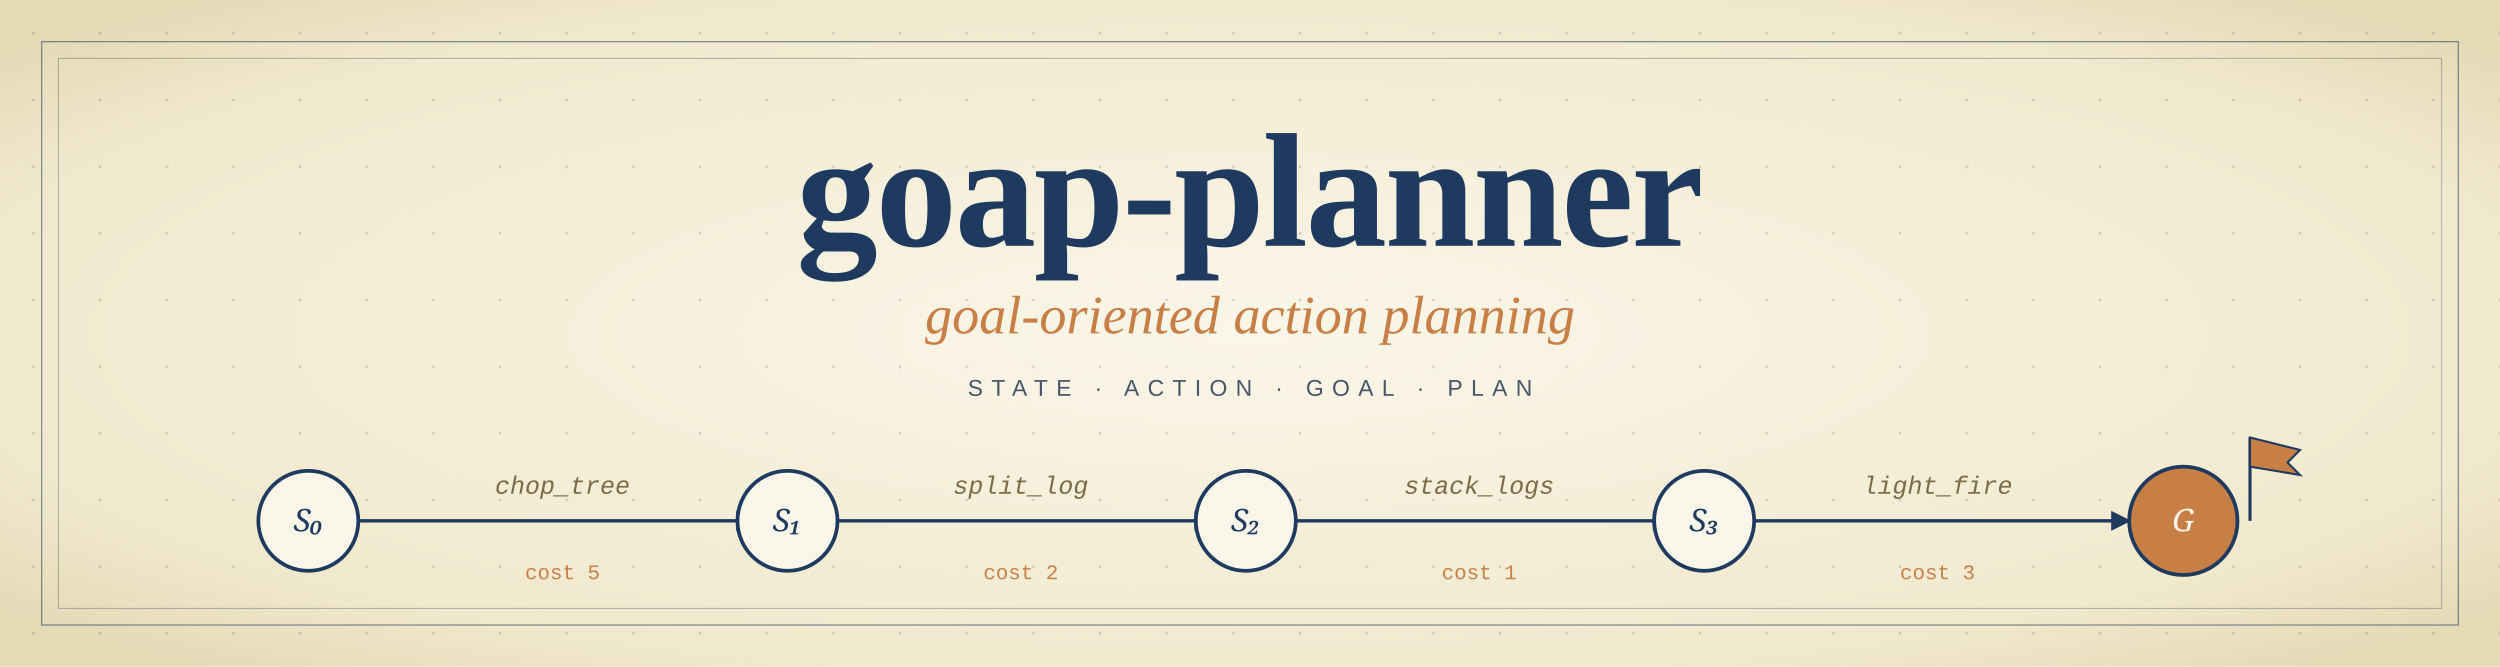
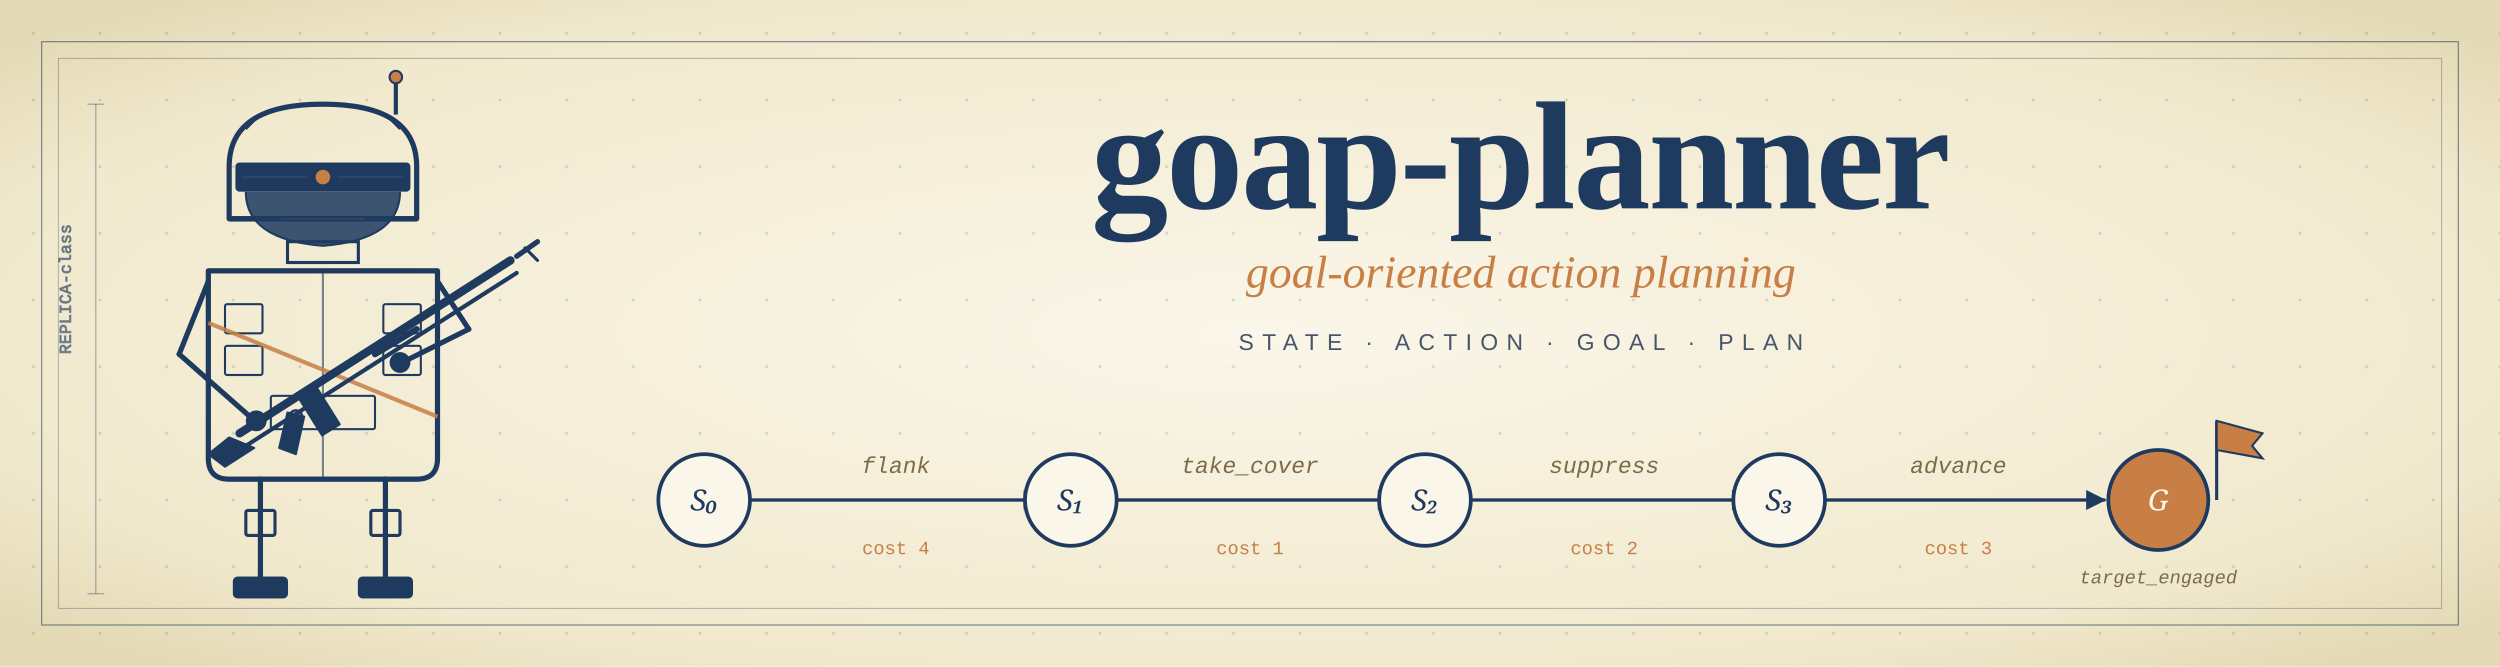
<svg xmlns="http://www.w3.org/2000/svg" viewBox="0 0 1200 320" preserveAspectRatio="xMidYMid meet" role="img" aria-label="goap-planner — goal-oriented action planning">
  <defs>
    <radialGradient id="parchment" cx="50%" cy="50%" r="65%">
      <stop offset="0%" stop-color="#FAF6E9" />
      <stop offset="80%" stop-color="#F1E9CD" />
      <stop offset="100%" stop-color="#E5DAB6" />
    </radialGradient>
    <pattern id="grid" width="32" height="32" patternUnits="userSpaceOnUse">
      <circle cx="16" cy="16" r="0.7" fill="#3A3530" fill-opacity="0.18" />
    </pattern>
    <marker id="arrow-navy" viewBox="0 0 10 10" refX="9" refY="5" markerWidth="6" markerHeight="6" orient="auto-start-reverse">
      <path d="M0,0 L10,5 L0,10 Z" fill="#1E3A5F" />
    </marker>
  </defs>
  <rect width="1200" height="320" fill="url(#parchment)" />
  <rect width="1200" height="320" fill="url(#grid)" />
  <rect x="20" y="20" width="1160" height="280" fill="none" stroke="#1E3A5F" stroke-width="0.6" stroke-opacity="0.55" />
  <rect x="28" y="28" width="1144" height="264" fill="none" stroke="#1E3A5F" stroke-width="0.4" stroke-opacity="0.4" />
+   <line x1="190" y1="40" x2="190" y2="55" stroke="#1E3A5F" stroke-width="2" />
+   <circle cx="190" cy="37" r="3" fill="#C77F45" stroke="#1E3A5F" stroke-width="1" />
+   <path d="M 110 105            L 110 80            Q 110 50  155 50            Q 200 50  200 80            L 200 105 Z" fill="none" stroke="#1E3A5F" stroke-width="2.5" stroke-linejoin="round" />
+   <line x1="110" y1="105" x2="200" y2="105" stroke="#1E3A5F" stroke-width="2.5" />
+   <rect x="113" y="78" width="84" height="14" rx="2" fill="#1E3A5F" stroke="none" />
+   <circle cx="155" cy="85" r="3.5" fill="#C77F45" stroke="none" />
+   <line x1="116" y1="85" x2="148" y2="85" stroke="#3A4A66" stroke-width="0.6" />
+   <line x1="162" y1="85" x2="194" y2="85" stroke="#3A4A66" stroke-width="0.6" />
+   <line x1="118" y1="62" x2="125" y2="55" stroke="#1E3A5F" stroke-width="1" />
+   <line x1="192" y1="62" x2="185" y2="55" stroke="#1E3A5F" stroke-width="1" />
+   <path d="M 118 92            Q 118 115  155 118            Q 192 115  192 92" fill="#1E3A5F" fill-opacity="0.85" stroke="#1E3A5F" stroke-width="1" />
+   <line x1="135" y1="105" x2="175" y2="105" stroke="#3A4A66" stroke-width="0.6" />
+   <rect x="138" y="116" width="34" height="10" fill="none" stroke="#1E3A5F" stroke-width="1.5" />
+   <path d="M 100 130            L 100 220            Q 100 230  110 230            L 200 230            Q 210 230  210 220            L 210 130            Z" fill="none" stroke="#1E3A5F" stroke-width="2.5" stroke-linejoin="round" />
+   <line x1="155" y1="130" x2="155" y2="230" stroke="#1E3A5F" stroke-width="1" stroke-opacity="0.6" />
+   <g stroke="#1E3A5F" stroke-width="1" fill="none">
+     <rect x="108" y="146" width="18" height="14" rx="1" />
+     <rect x="108" y="166" width="18" height="14" rx="1" />
+     <rect x="184" y="146" width="18" height="14" rx="1" />
+     <rect x="184" y="166" width="18" height="14" rx="1" />
+     <rect x="130" y="190" width="50" height="16" rx="1" />
+   </g>
+   <line x1="100" y1="155" x2="210" y2="200" stroke="#C77F45" stroke-width="2" stroke-opacity="0.85" />
+   <g stroke="#1E3A5F" stroke-width="2.5" stroke-linecap="round" fill="none">
+     <line x1="100" y1="135" x2="86" y2="170" />
+     <line x1="86" y1="170" x2="120" y2="200" />
+   </g>
+   <circle cx="123" cy="202" r="5" fill="#1E3A5F" stroke="none" />
+   <g stroke="#1E3A5F" stroke-width="2.5" stroke-linecap="round" fill="none">
+     <line x1="210" y1="135" x2="225" y2="158" />
+     <line x1="225" y1="158" x2="195" y2="173" />
+   </g>
+   <circle cx="192" cy="174" r="5" fill="#1E3A5F" stroke="none" />
+   <g stroke="#1E3A5F" stroke-linejoin="round" stroke-linecap="round">
+     <line x1="115" y1="208" x2="245" y2="125" stroke-width="4" />
+     <line x1="118" y1="214" x2="248" y2="131" stroke-width="2" />
+     <path d="M 110 210 L 100 218 L 108 224 L 122 215 Z" fill="#1E3A5F" stroke="#1E3A5F" stroke-width="1" />
+     <path d="M 138 198 L 134 215 L 142 218 L 146 200 Z" fill="#1E3A5F" stroke="#1E3A5F" stroke-width="1" />
+     <circle cx="142" cy="200" r="3" fill="none" stroke="#1E3A5F" stroke-width="1.2" />
+     <rect x="148" y="186" width="10" height="22" fill="#1E3A5F" stroke="#1E3A5F" stroke-width="1" transform="rotate(-32 153 197)" />
+     <line x1="180" y1="170" x2="200" y2="158" stroke-width="3" />
+     <line x1="248" y1="123" x2="258" y2="116" stroke-width="2.5" />
+     <line x1="252" y1="119" x2="258" y2="125" stroke-width="1.5" />
+   </g>
+   <g stroke="#1E3A5F" stroke-width="2.5" fill="none" stroke-linejoin="round" stroke-linecap="round">
+     <line x1="125" y1="230" x2="125" y2="278" />
+     <line x1="185" y1="230" x2="185" y2="278" />
+     <rect x="113" y="278" width="24" height="8" rx="1" fill="#1E3A5F" />
+     <rect x="173" y="278" width="24" height="8" rx="1" fill="#1E3A5F" />
+     <rect x="118" y="245" width="14" height="12" rx="1" fill="none" stroke-width="1.5" />
+     <rect x="178" y="245" width="14" height="12" rx="1" fill="none" stroke-width="1.5" />
+   </g>
+   <g stroke="#1E3A5F" stroke-width="0.5" stroke-opacity="0.45" fill="#1E3A5F" fill-opacity="0.55" font-family="'Courier New', monospace" font-size="8">
+     <line x1="46" y1="50" x2="46" y2="285" />
+     <line x1="42" y1="50" x2="50" y2="50" />
+     <line x1="42" y1="285" x2="50" y2="285" />
+     <text x="34" y="170" transform="rotate(-90,34,170)">REPLICA-class</text>
+   </g>
  <g text-anchor="middle">
-     <text x="600" y="118" font-family="Georgia, 'Times New Roman', serif" font-size="78" font-weight="bold" fill="#1E3A5F" letter-spacing="-1">goap-planner</text>
-     <text x="600" y="160" font-family="Georgia, 'Times New Roman', serif" font-size="26" font-style="italic" fill="#C77F45">goal-oriented action planning</text>
-     <text x="600" y="190" font-family="'Helvetica Neue', Arial, sans-serif" font-size="11" fill="#475569" letter-spacing="4">STATE  ·  ACTION  ·  GOAL  ·  PLAN</text>
+     <text x="730" y="100" font-family="Georgia, 'Times New Roman', serif" font-size="74" font-weight="bold" fill="#1E3A5F" letter-spacing="-1">goap-planner</text>
+     <text x="730" y="138" font-family="Georgia, 'Times New Roman', serif" font-size="22" font-style="italic" fill="#C77F45">goal-oriented action planning</text>
+     <text x="730" y="168" font-family="'Helvetica Neue', Arial, sans-serif" font-size="11" fill="#475569" letter-spacing="4">STATE  ·  ACTION  ·  GOAL  ·  PLAN</text>
  </g>
  <g stroke="#1E3A5F" stroke-width="1.6" fill="none" stroke-linecap="round">
-     <line x1="172" y1="250" x2="362" y2="250" marker-end="url(#arrow-navy)" />
-     <line x1="392" y1="250" x2="582" y2="250" marker-end="url(#arrow-navy)" />
-     <line x1="612" y1="250" x2="802" y2="250" marker-end="url(#arrow-navy)" />
-     <line x1="832" y1="250" x2="1022" y2="250" marker-end="url(#arrow-navy)" />
+     <line x1="358" y1="240" x2="500" y2="240" marker-end="url(#arrow-navy)" />
+     <line x1="528" y1="240" x2="670" y2="240" marker-end="url(#arrow-navy)" />
+     <line x1="698" y1="240" x2="840" y2="240" marker-end="url(#arrow-navy)" />
+     <line x1="868" y1="240" x2="1010" y2="240" marker-end="url(#arrow-navy)" />
  </g>
-   <g text-anchor="middle" font-family="'Courier New', monospace" font-size="12" fill="#7B6B47" font-style="italic">
-     <text x="270" y="237">chop_tree</text>
-     <text x="490" y="237">split_log</text>
-     <text x="710" y="237">stack_logs</text>
-     <text x="930" y="237">light_fire</text>
+   <g text-anchor="middle" font-family="'Courier New', monospace" font-size="11" fill="#7B6B47" font-style="italic">
+     <text x="430" y="227">flank</text>
+     <text x="600" y="227">take_cover</text>
+     <text x="770" y="227">suppress</text>
+     <text x="940" y="227">advance</text>
  </g>
-   <g text-anchor="middle" font-family="'Courier New', monospace" font-size="10" fill="#C77F45">
-     <text x="270" y="278">cost 5</text>
-     <text x="490" y="278">cost 2</text>
-     <text x="710" y="278">cost 1</text>
-     <text x="930" y="278">cost 3</text>
+   <g text-anchor="middle" font-family="'Courier New', monospace" font-size="9" fill="#C77F45">
+     <text x="430" y="266">cost 4</text>
+     <text x="600" y="266">cost 1</text>
+     <text x="770" y="266">cost 2</text>
+     <text x="940" y="266">cost 3</text>
  </g>
  <g stroke="#1E3A5F" stroke-width="1.8">
-     <circle cx="148" cy="250" r="24" fill="#FAF6E9" />
-     <circle cx="378" cy="250" r="24" fill="#FAF6E9" />
-     <circle cx="598" cy="250" r="24" fill="#FAF6E9" />
-     <circle cx="818" cy="250" r="24" fill="#FAF6E9" />
-     <circle cx="1048" cy="250" r="26" fill="#C77F45" />
+     <circle cx="338" cy="240" r="22" fill="#FAF6E9" />
+     <circle cx="514" cy="240" r="22" fill="#FAF6E9" />
+     <circle cx="684" cy="240" r="22" fill="#FAF6E9" />
+     <circle cx="854" cy="240" r="22" fill="#FAF6E9" />
+     <circle cx="1036" cy="240" r="24" fill="#C77F45" />
  </g>
-   <g text-anchor="middle" font-family="Georgia, serif" font-size="15" font-style="italic" fill="#1E3A5F">
-     <text x="148" y="255">S₀</text>
-     <text x="378" y="255">S₁</text>
-     <text x="598" y="255">S₂</text>
-     <text x="818" y="255">S₃</text>
+   <g text-anchor="middle" font-family="Georgia, serif" font-size="14" font-style="italic" fill="#1E3A5F">
+     <text x="338" y="245">S₀</text>
+     <text x="514" y="245">S₁</text>
+     <text x="684" y="245">S₂</text>
+     <text x="854" y="245">S₃</text>
  </g>
-   <g text-anchor="middle" font-family="Georgia, serif" font-size="15" font-style="italic" fill="#FAF6E9">
-     <text x="1048" y="255">G</text>
+   <g text-anchor="middle" font-family="Georgia, serif" font-size="14" font-style="italic" fill="#FAF6E9">
+     <text x="1036" y="245">G</text>
  </g>
-   <g transform="translate(1080,210)">
-     <line x1="0" y1="0" x2="0" y2="40" stroke="#1E3A5F" stroke-width="1.5" />
-     <path d="M0 0 L24 6 L18 12 L24 18 L0 14 Z" fill="#C77F45" stroke="#1E3A5F" stroke-width="1" />
+   <text x="1036" y="280" text-anchor="middle" font-family="'Courier New', monospace" font-size="9" fill="#7B6B47" font-style="italic">target_engaged</text>
+   <g transform="translate(1064,202)">
+     <line x1="0" y1="0" x2="0" y2="38" stroke="#1E3A5F" stroke-width="1.5" />
+     <path d="M0 0 L22 6 L17 12 L22 18 L0 14 Z" fill="#C77F45" stroke="#1E3A5F" stroke-width="1" />
  </g>
</svg>
